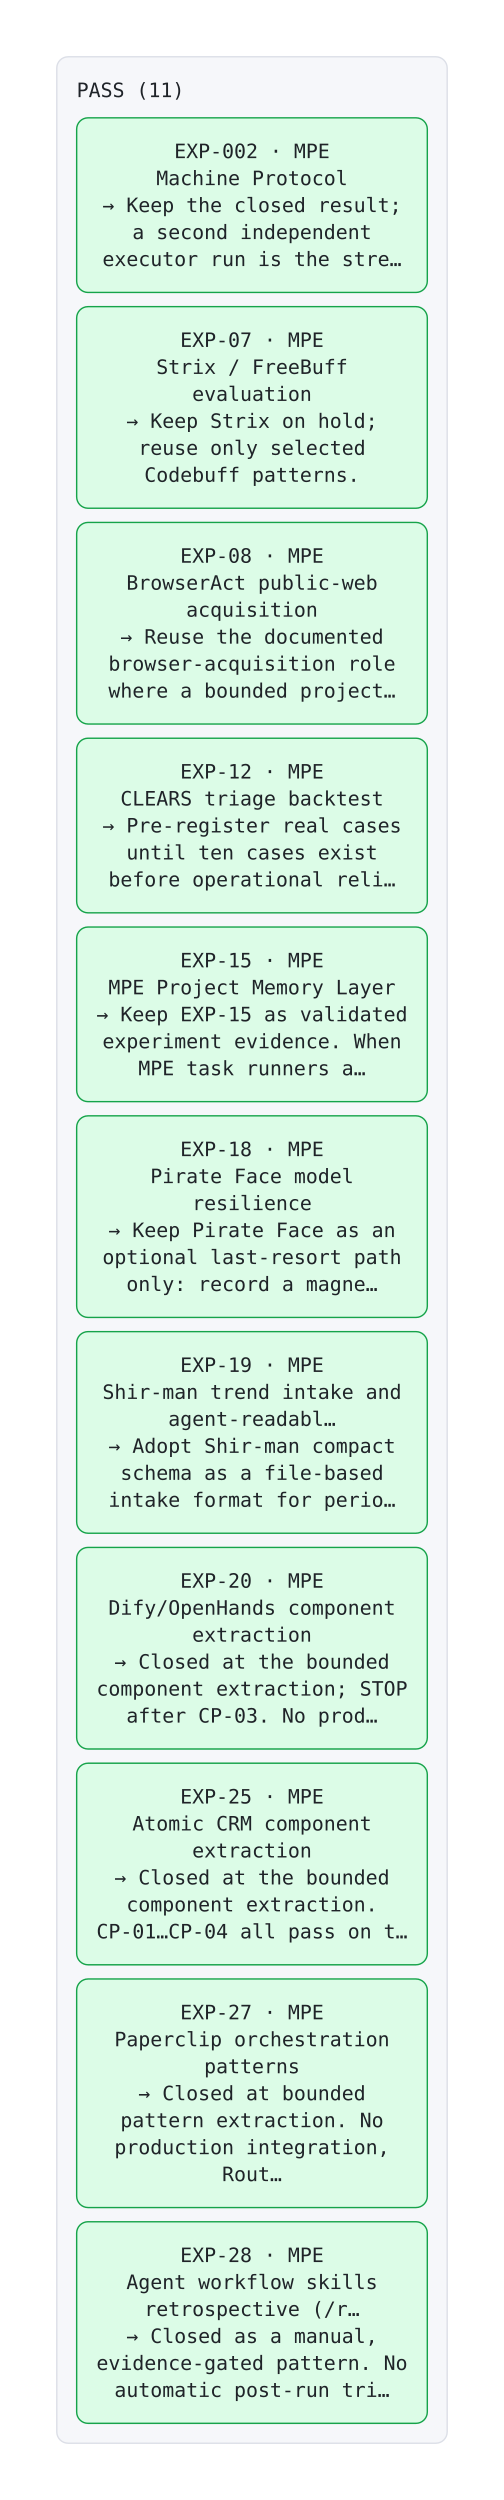
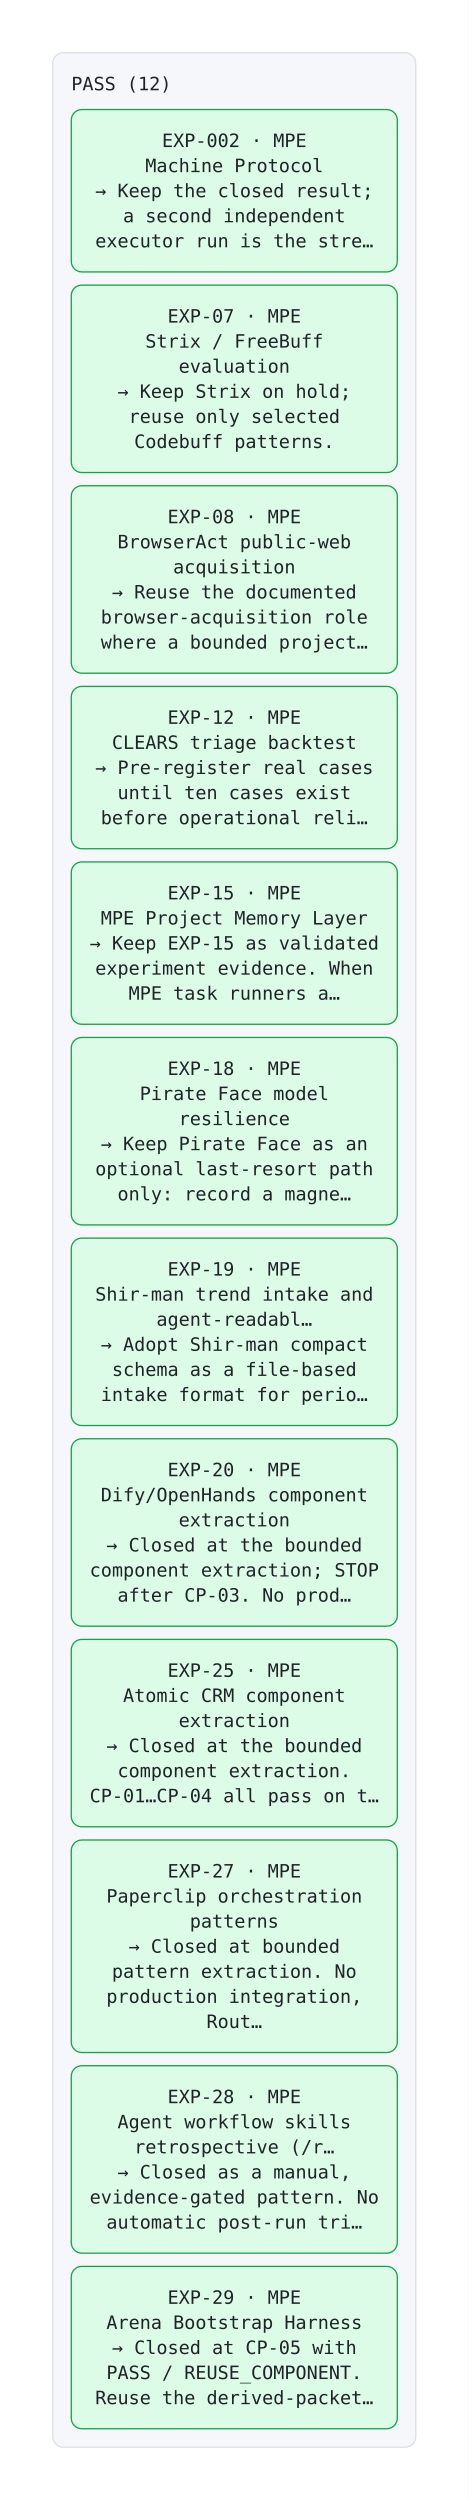
- <svg xmlns="http://www.w3.org/2000/svg" width="355" height="1761" viewBox="0 0 355 1761" font-family="'DejaVu Sans Mono', 'Menlo', 'Consolas', 'Liberation Mono', 'Courier New', monospace" font-size="14px">
+ <svg xmlns="http://www.w3.org/2000/svg" width="355" height="1894" viewBox="0 0 355 1894" font-family="'DejaVu Sans Mono', 'Menlo', 'Consolas', 'Liberation Mono', 'Courier New', monospace" font-size="14px">
  <defs>
  </defs>
-   <rect x="0" y="0" width="355" height="1761" fill="#ffffff" />
-   <path d="M48 40 H307 a8 8 0 0 1 8 8 V1713 a8 8 0 0 1 -8 8 H48 a8 8 0 0 1 -8 -8 V48 a8 8 0 0 1 8 -8 Z" fill="#f6f7fa" stroke="#dcdfe7" />
-   <text x="54" y="68.4" fill="#1f2328" text-anchor="start">PASS (11)</text>
+   <rect x="0" y="0" width="355" height="1894" fill="#ffffff" />
+   <path d="M48 40 H307 a8 8 0 0 1 8 8 V1846 a8 8 0 0 1 -8 8 H48 a8 8 0 0 1 -8 -8 V48 a8 8 0 0 1 8 -8 Z" fill="#f6f7fa" stroke="#dcdfe7" />
+   <text x="54" y="68.4" fill="#1f2328" text-anchor="start">PASS (12)</text>
  <path d="M62 83 H293 a8 8 0 0 1 8 8 V198 a8 8 0 0 1 -8 8 H62 a8 8 0 0 1 -8 -8 V91 a8 8 0 0 1 8 -8 Z" fill="#dcfce7" stroke="#16a34a" />
  <text x="177.5" y="111.4" fill="#1f2328" text-anchor="middle">EXP-002 · MPE</text>
  <text x="177.5" y="130.4" fill="#1f2328" text-anchor="middle">Machine Protocol</text>
  <text x="177.5" y="149.4" fill="#1f2328" text-anchor="middle">→ Keep the closed result;</text>
  <text x="177.5" y="168.4" fill="#1f2328" text-anchor="middle">a second independent</text>
  <text x="177.5" y="187.4" fill="#1f2328" text-anchor="middle">executor run is the stre…</text>
  <path d="M62 216 H293 a8 8 0 0 1 8 8 V350 a8 8 0 0 1 -8 8 H62 a8 8 0 0 1 -8 -8 V224 a8 8 0 0 1 8 -8 Z" fill="#dcfce7" stroke="#16a34a" />
  <text x="177.5" y="244.4" fill="#1f2328" text-anchor="middle">EXP-07 · MPE</text>
  <text x="177.5" y="263.4" fill="#1f2328" text-anchor="middle">Strix / FreeBuff</text>
  <text x="177.5" y="282.4" fill="#1f2328" text-anchor="middle">evaluation</text>
  <text x="177.5" y="301.4" fill="#1f2328" text-anchor="middle">→ Keep Strix on hold;</text>
  <text x="177.5" y="320.4" fill="#1f2328" text-anchor="middle">reuse only selected</text>
  <text x="177.5" y="339.4" fill="#1f2328" text-anchor="middle">Codebuff patterns.</text>
  <path d="M62 368 H293 a8 8 0 0 1 8 8 V502 a8 8 0 0 1 -8 8 H62 a8 8 0 0 1 -8 -8 V376 a8 8 0 0 1 8 -8 Z" fill="#dcfce7" stroke="#16a34a" />
  <text x="177.5" y="396.4" fill="#1f2328" text-anchor="middle">EXP-08 · MPE</text>
  <text x="177.5" y="415.4" fill="#1f2328" text-anchor="middle">BrowserAct public-web</text>
  <text x="177.5" y="434.4" fill="#1f2328" text-anchor="middle">acquisition</text>
  <text x="177.5" y="453.4" fill="#1f2328" text-anchor="middle">→ Reuse the documented</text>
  <text x="177.5" y="472.4" fill="#1f2328" text-anchor="middle">browser-acquisition role</text>
  <text x="177.5" y="491.4" fill="#1f2328" text-anchor="middle">where a bounded project…</text>
  <path d="M62 520 H293 a8 8 0 0 1 8 8 V635 a8 8 0 0 1 -8 8 H62 a8 8 0 0 1 -8 -8 V528 a8 8 0 0 1 8 -8 Z" fill="#dcfce7" stroke="#16a34a" />
  <text x="177.5" y="548.4" fill="#1f2328" text-anchor="middle">EXP-12 · MPE</text>
  <text x="177.5" y="567.4" fill="#1f2328" text-anchor="middle">CLEARS triage backtest</text>
  <text x="177.5" y="586.4" fill="#1f2328" text-anchor="middle">→ Pre-register real cases</text>
  <text x="177.5" y="605.4" fill="#1f2328" text-anchor="middle">until ten cases exist</text>
  <text x="177.5" y="624.4" fill="#1f2328" text-anchor="middle">before operational reli…</text>
  <path d="M62 653 H293 a8 8 0 0 1 8 8 V768 a8 8 0 0 1 -8 8 H62 a8 8 0 0 1 -8 -8 V661 a8 8 0 0 1 8 -8 Z" fill="#dcfce7" stroke="#16a34a" />
  <text x="177.5" y="681.4" fill="#1f2328" text-anchor="middle">EXP-15 · MPE</text>
  <text x="177.5" y="700.4" fill="#1f2328" text-anchor="middle">MPE Project Memory Layer</text>
  <text x="177.5" y="719.4" fill="#1f2328" text-anchor="middle">→ Keep EXP-15 as validated</text>
  <text x="177.5" y="738.4" fill="#1f2328" text-anchor="middle">experiment evidence. When</text>
  <text x="177.5" y="757.4" fill="#1f2328" text-anchor="middle">MPE task runners a…</text>
  <path d="M62 786 H293 a8 8 0 0 1 8 8 V920 a8 8 0 0 1 -8 8 H62 a8 8 0 0 1 -8 -8 V794 a8 8 0 0 1 8 -8 Z" fill="#dcfce7" stroke="#16a34a" />
  <text x="177.5" y="814.4" fill="#1f2328" text-anchor="middle">EXP-18 · MPE</text>
  <text x="177.5" y="833.4" fill="#1f2328" text-anchor="middle">Pirate Face model</text>
  <text x="177.5" y="852.4" fill="#1f2328" text-anchor="middle">resilience</text>
  <text x="177.5" y="871.4" fill="#1f2328" text-anchor="middle">→ Keep Pirate Face as an</text>
  <text x="177.5" y="890.4" fill="#1f2328" text-anchor="middle">optional last-resort path</text>
  <text x="177.5" y="909.4" fill="#1f2328" text-anchor="middle">only: record a magne…</text>
  <path d="M62 938 H293 a8 8 0 0 1 8 8 V1072 a8 8 0 0 1 -8 8 H62 a8 8 0 0 1 -8 -8 V946 a8 8 0 0 1 8 -8 Z" fill="#dcfce7" stroke="#16a34a" />
  <text x="177.5" y="966.4" fill="#1f2328" text-anchor="middle">EXP-19 · MPE</text>
  <text x="177.5" y="985.4" fill="#1f2328" text-anchor="middle">Shir-man trend intake and</text>
  <text x="177.5" y="1004.4" fill="#1f2328" text-anchor="middle">agent-readabl…</text>
  <text x="177.5" y="1023.4" fill="#1f2328" text-anchor="middle">→ Adopt Shir-man compact</text>
  <text x="177.5" y="1042.4" fill="#1f2328" text-anchor="middle">schema as a file-based</text>
  <text x="177.5" y="1061.4" fill="#1f2328" text-anchor="middle">intake format for perio…</text>
  <path d="M62 1090 H293 a8 8 0 0 1 8 8 V1224 a8 8 0 0 1 -8 8 H62 a8 8 0 0 1 -8 -8 V1098 a8 8 0 0 1 8 -8 Z" fill="#dcfce7" stroke="#16a34a" />
  <text x="177.5" y="1118.4" fill="#1f2328" text-anchor="middle">EXP-20 · MPE</text>
  <text x="177.5" y="1137.4" fill="#1f2328" text-anchor="middle">Dify/OpenHands component</text>
  <text x="177.5" y="1156.4" fill="#1f2328" text-anchor="middle">extraction</text>
  <text x="177.5" y="1175.4" fill="#1f2328" text-anchor="middle">→ Closed at the bounded</text>
  <text x="177.5" y="1194.4" fill="#1f2328" text-anchor="middle">component extraction; STOP</text>
  <text x="177.5" y="1213.4" fill="#1f2328" text-anchor="middle">after CP-03. No prod…</text>
  <path d="M62 1242 H293 a8 8 0 0 1 8 8 V1376 a8 8 0 0 1 -8 8 H62 a8 8 0 0 1 -8 -8 V1250 a8 8 0 0 1 8 -8 Z" fill="#dcfce7" stroke="#16a34a" />
  <text x="177.5" y="1270.4" fill="#1f2328" text-anchor="middle">EXP-25 · MPE</text>
  <text x="177.5" y="1289.4" fill="#1f2328" text-anchor="middle">Atomic CRM component</text>
  <text x="177.5" y="1308.4" fill="#1f2328" text-anchor="middle">extraction</text>
  <text x="177.5" y="1327.4" fill="#1f2328" text-anchor="middle">→ Closed at the bounded</text>
  <text x="177.5" y="1346.4" fill="#1f2328" text-anchor="middle">component extraction.</text>
  <text x="177.5" y="1365.4" fill="#1f2328" text-anchor="middle">CP-01…CP-04 all pass on t…</text>
  <path d="M62 1394 H293 a8 8 0 0 1 8 8 V1547 a8 8 0 0 1 -8 8 H62 a8 8 0 0 1 -8 -8 V1402 a8 8 0 0 1 8 -8 Z" fill="#dcfce7" stroke="#16a34a" />
  <text x="177.5" y="1422.4" fill="#1f2328" text-anchor="middle">EXP-27 · MPE</text>
  <text x="177.5" y="1441.4" fill="#1f2328" text-anchor="middle">Paperclip orchestration</text>
  <text x="177.5" y="1460.4" fill="#1f2328" text-anchor="middle">patterns</text>
  <text x="177.5" y="1479.4" fill="#1f2328" text-anchor="middle">→ Closed at bounded</text>
  <text x="177.5" y="1498.4" fill="#1f2328" text-anchor="middle">pattern extraction. No</text>
  <text x="177.5" y="1517.4" fill="#1f2328" text-anchor="middle">production integration,</text>
  <text x="177.5" y="1536.4" fill="#1f2328" text-anchor="middle">Rout…</text>
  <path d="M62 1565 H293 a8 8 0 0 1 8 8 V1699 a8 8 0 0 1 -8 8 H62 a8 8 0 0 1 -8 -8 V1573 a8 8 0 0 1 8 -8 Z" fill="#dcfce7" stroke="#16a34a" />
  <text x="177.5" y="1593.4" fill="#1f2328" text-anchor="middle">EXP-28 · MPE</text>
  <text x="177.5" y="1612.4" fill="#1f2328" text-anchor="middle">Agent workflow skills</text>
  <text x="177.5" y="1631.4" fill="#1f2328" text-anchor="middle">retrospective (/r…</text>
  <text x="177.5" y="1650.4" fill="#1f2328" text-anchor="middle">→ Closed as a manual,</text>
  <text x="177.5" y="1669.4" fill="#1f2328" text-anchor="middle">evidence-gated pattern. No</text>
  <text x="177.5" y="1688.4" fill="#1f2328" text-anchor="middle">automatic post-run tri…</text>
+   <path d="M62 1717 H293 a8 8 0 0 1 8 8 V1832 a8 8 0 0 1 -8 8 H62 a8 8 0 0 1 -8 -8 V1725 a8 8 0 0 1 8 -8 Z" fill="#dcfce7" stroke="#16a34a" />
+   <text x="177.5" y="1745.4" fill="#1f2328" text-anchor="middle">EXP-29 · MPE</text>
+   <text x="177.5" y="1764.4" fill="#1f2328" text-anchor="middle">Arena Bootstrap Harness</text>
+   <text x="177.5" y="1783.4" fill="#1f2328" text-anchor="middle">→ Closed at CP-05 with</text>
+   <text x="177.5" y="1802.4" fill="#1f2328" text-anchor="middle">PASS / REUSE_COMPONENT.</text>
+   <text x="177.5" y="1821.4" fill="#1f2328" text-anchor="middle">Reuse the derived-packet…</text>
</svg>
